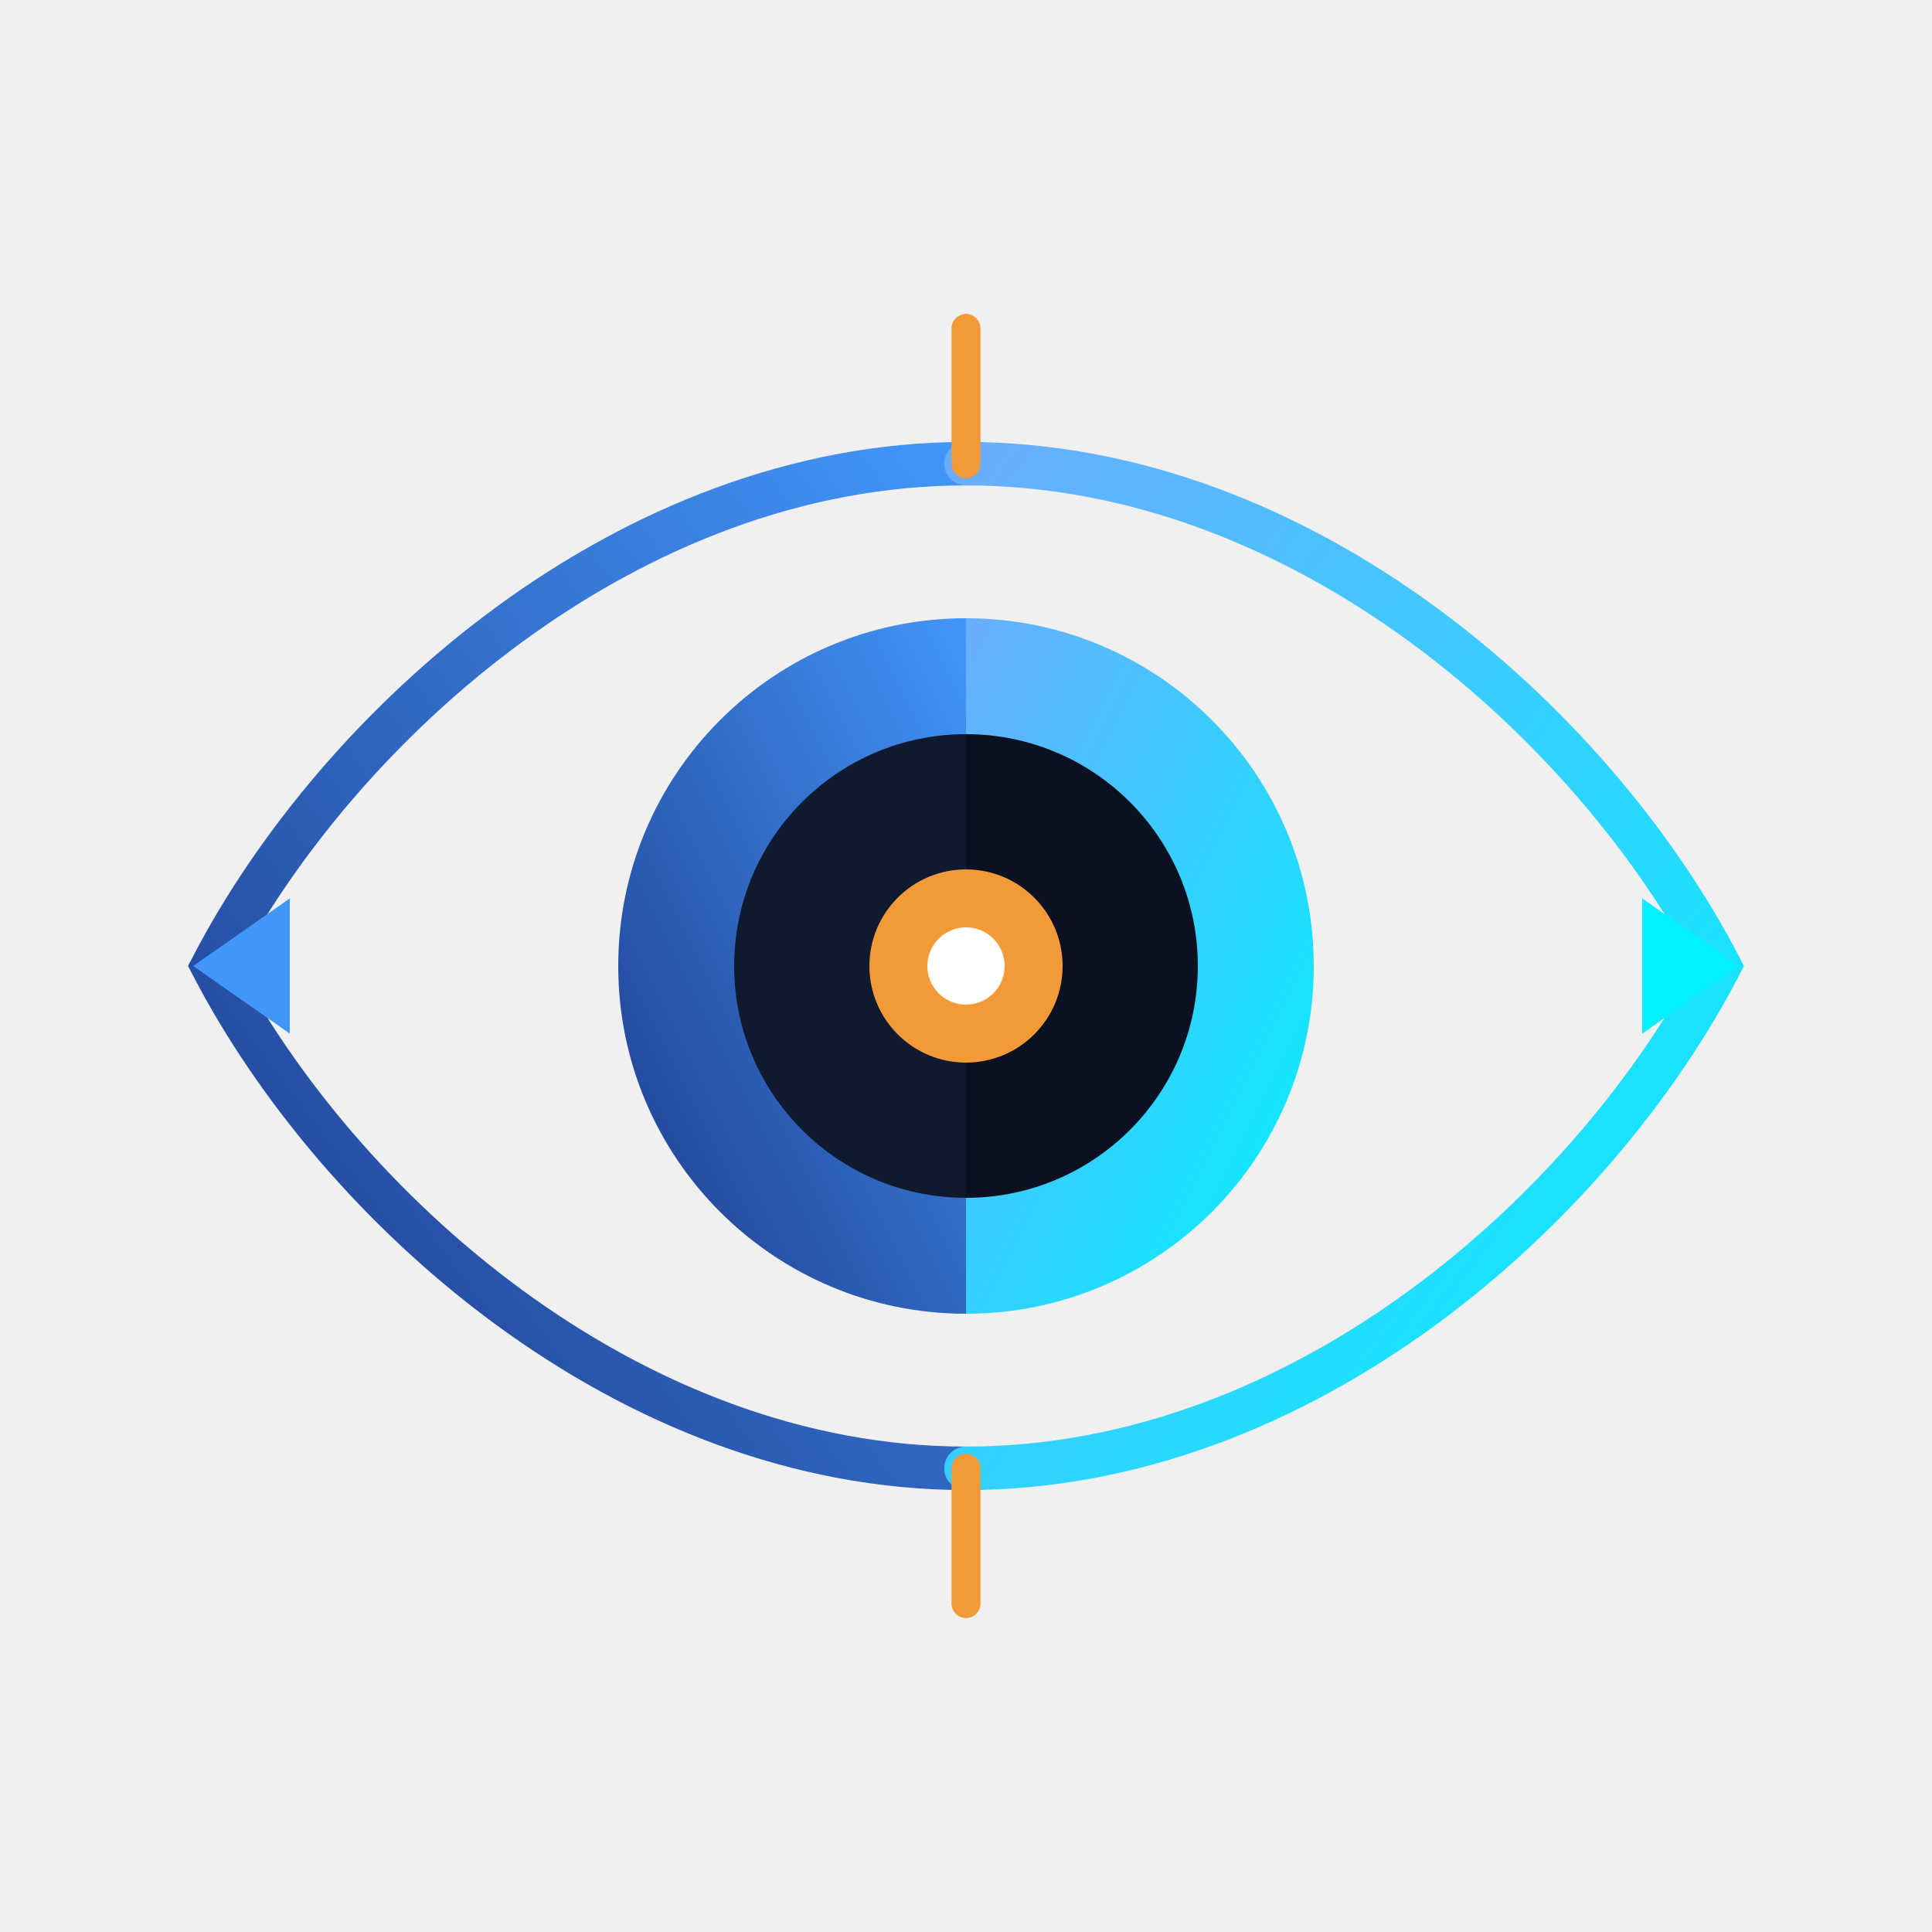
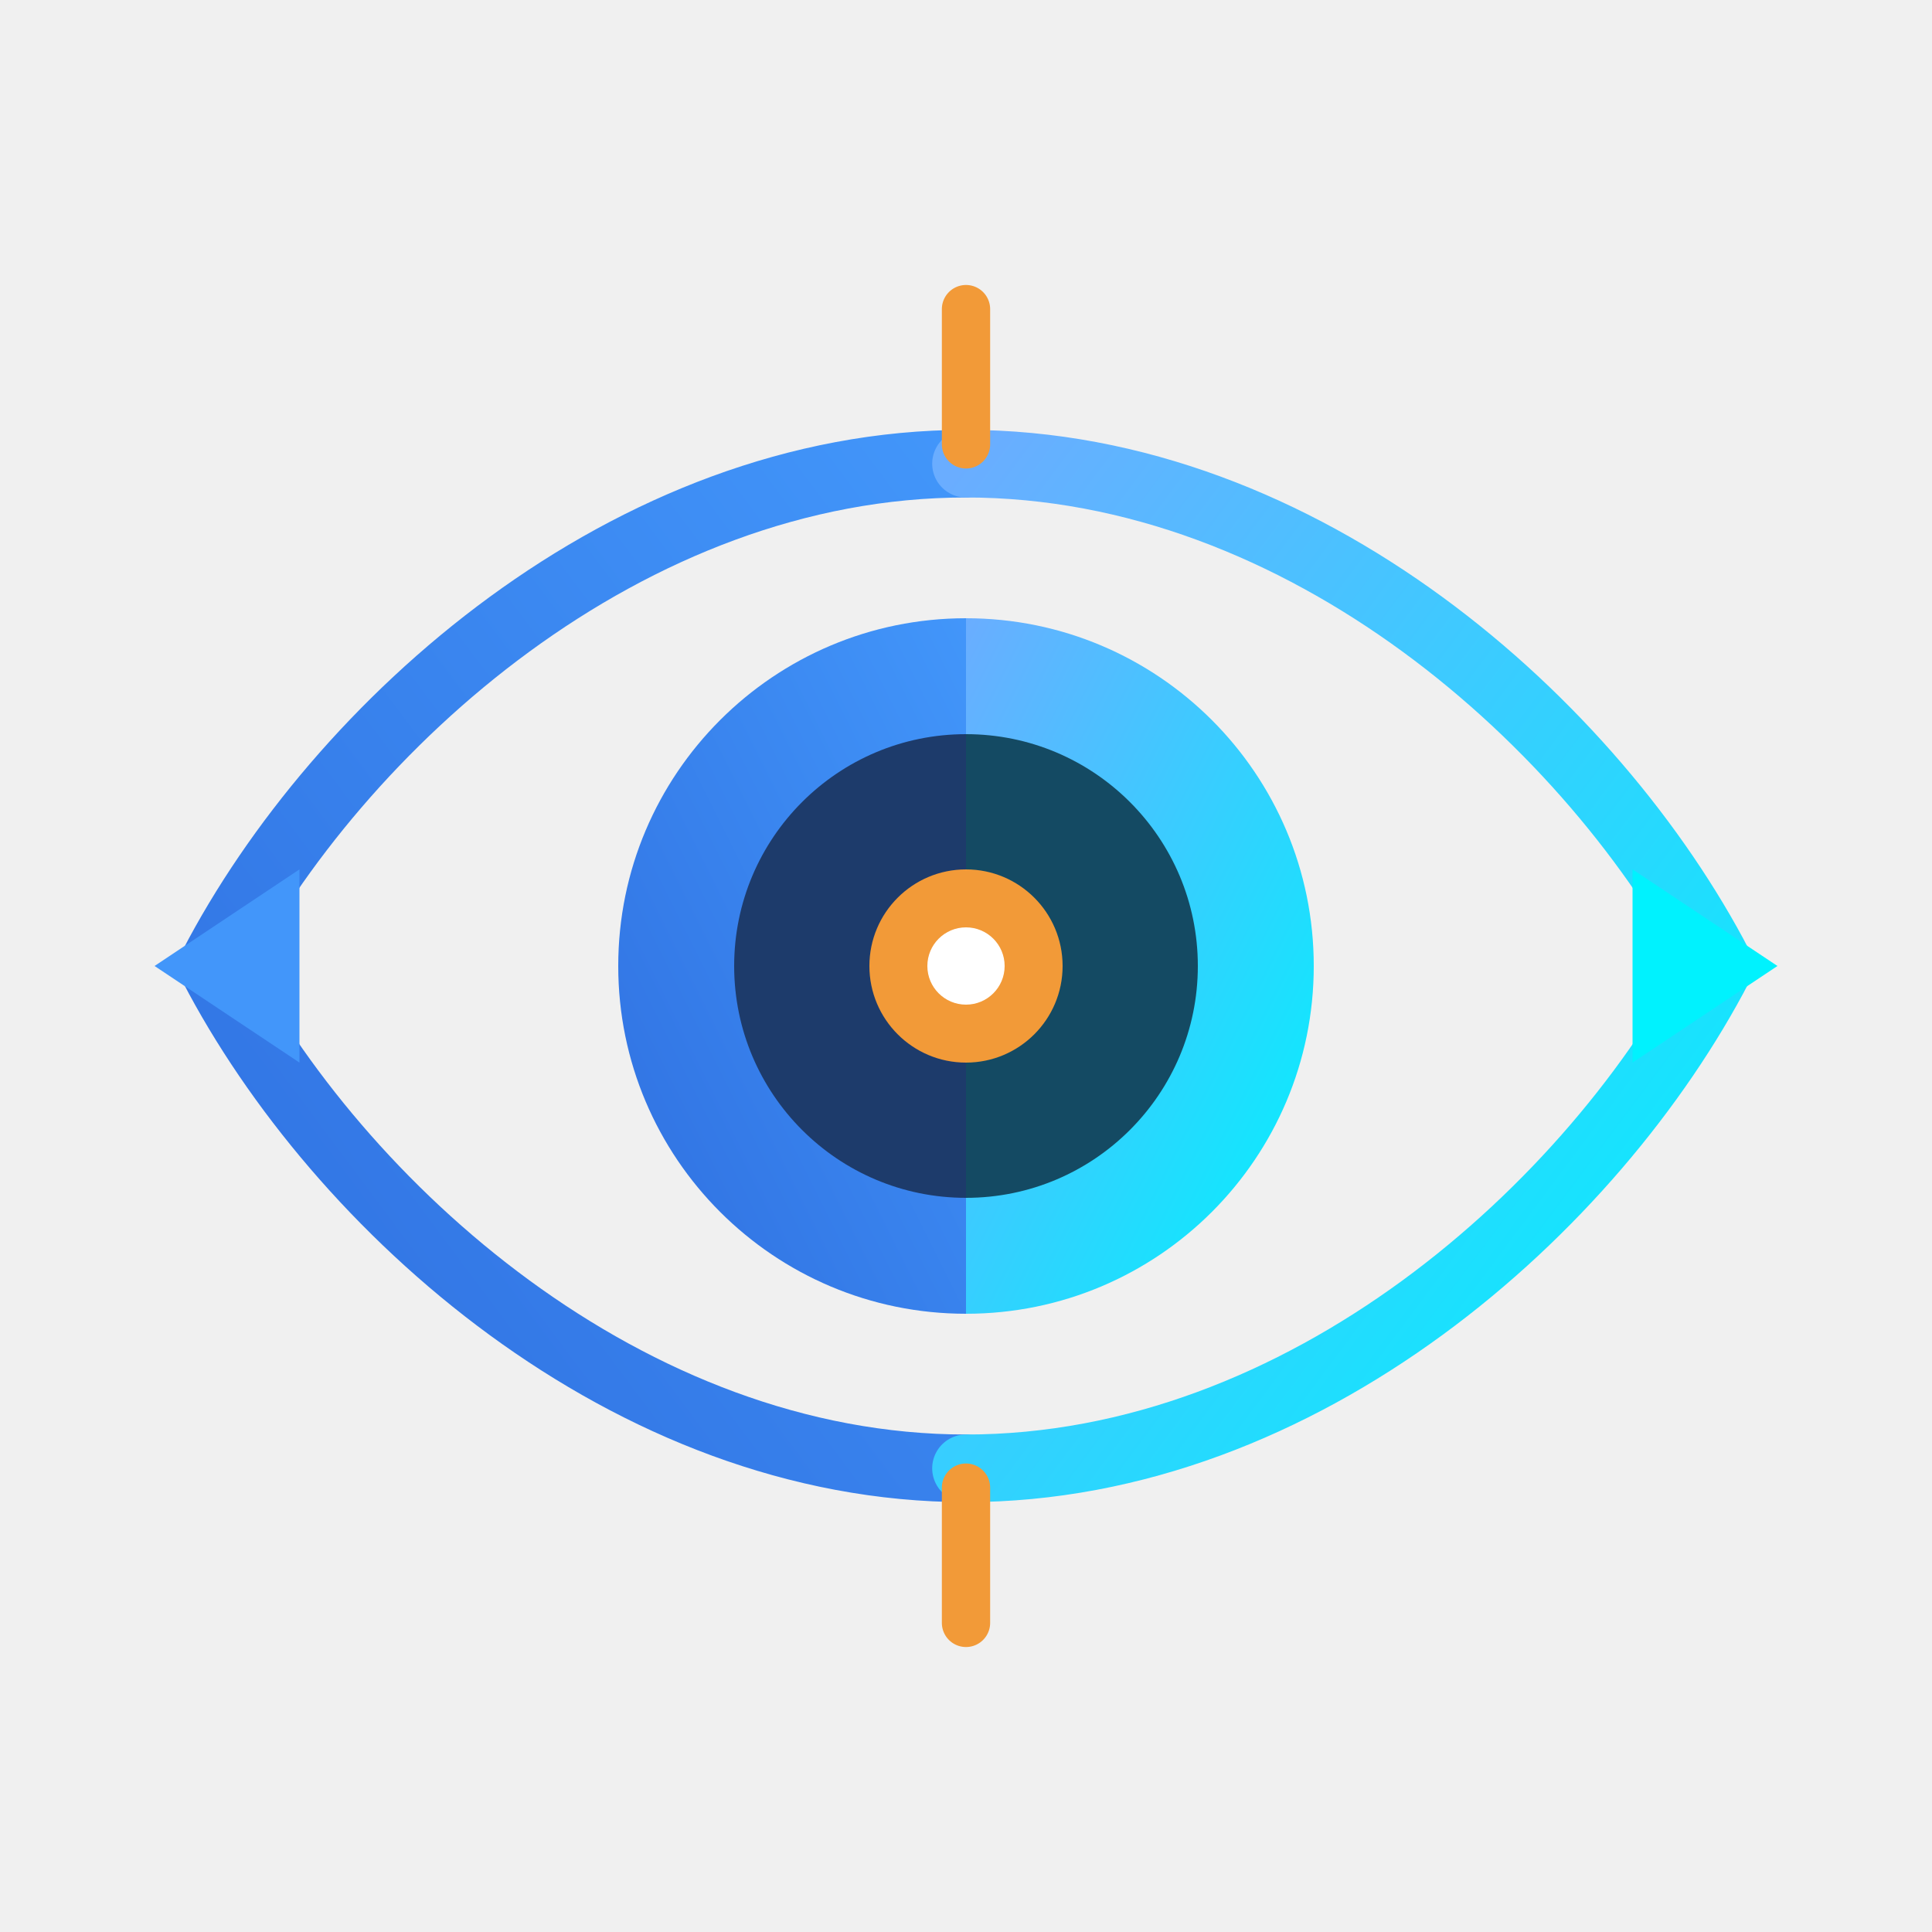
<svg xmlns="http://www.w3.org/2000/svg" viewBox="0 0 200 200" width="200" height="200">
  <g id="simbolo">
    <defs>
      <linearGradient id="s-pass" x1="100%" y1="0%" x2="0%" y2="100%">
        <stop offset="0%" stop-color="#4296FA" />
-         <stop offset="100%" stop-color="#1E3A8A" />
+         <stop offset="100%" stop-color="#2F6FE0" />
      </linearGradient>
      <linearGradient id="s-fut" x1="0%" y1="0%" x2="100%" y2="100%">
        <stop offset="0%" stop-color="#6AADFF" />
        <stop offset="100%" stop-color="#00F2FE" />
      </linearGradient>
    </defs>
-     <path d="M 100, 48 C 65, 48 35, 75 22, 100 C 35, 125 65, 152 100, 152" fill="none" stroke="url(#s-pass)" stroke-width="4.5" stroke-linecap="round" />
-     <path d="M 100, 48 C 135, 48 165, 75 178, 100 C 165, 125 135, 152 100, 152" fill="none" stroke="url(#s-fut)" stroke-width="4.5" stroke-linecap="round" />
+     <path d="M 100, 48 C 65, 48 35, 75 22, 100 C 35, 125 65, 152 100, 152" fill="none" stroke="url(#s-pass)" stroke-width="7" stroke-linecap="round" />
+     <path d="M 100, 48 C 135, 48 165, 75 178, 100 C 165, 125 135, 152 100, 152" fill="none" stroke="url(#s-fut)" stroke-width="7" stroke-linecap="round" />
    <path d="M 100, 64 A 36,36 0 0,0 100, 136 Z" fill="url(#s-pass)" />
-     <path d="M 100, 76 A 24,24 0 0,0 100, 124 Z" fill="#0F1A2E" />
+     <path d="M 100, 76 A 24,24 0 0,0 100, 124 Z" fill="#1D3B6B" />
    <path d="M 100, 64 A 36,36 0 0,1 100, 136 Z" fill="url(#s-fut)" />
-     <path d="M 100, 76 A 24,24 0 0,1 100, 124 Z" fill="#0A1120" />
-     <line x1="100" y1="34" x2="100" y2="48" stroke="#F29A38" stroke-width="3" stroke-linecap="round" />
-     <line x1="100" y1="152" x2="100" y2="166" stroke="#F29A38" stroke-width="3" stroke-linecap="round" />
-     <path d="M 20, 100 L 30, 93 L 30, 107 Z" fill="#4296FA" />
-     <path d="M 180, 100 L 170, 93 L 170, 107 Z" fill="#00F2FE" />
+     <path d="M 100, 76 A 24,24 0 0,1 100, 124 Z" fill="#144A63" />
+     <line x1="100" y1="32" x2="100" y2="46" stroke="#F29A38" stroke-width="5" stroke-linecap="round" />
+     <line x1="100" y1="154" x2="100" y2="168" stroke="#F29A38" stroke-width="5" stroke-linecap="round" />
+     <path d="M 16, 100 L 31, 90 L 31, 110 Z" fill="#4296FA" />
+     <path d="M 184, 100 L 169, 90 L 169, 110 Z" fill="#00F2FE" />
    <circle cx="100" cy="100" r="10" fill="#F29A38" />
    <circle cx="100" cy="100" r="4" fill="#FFFFFF" />
  </g>
</svg>
